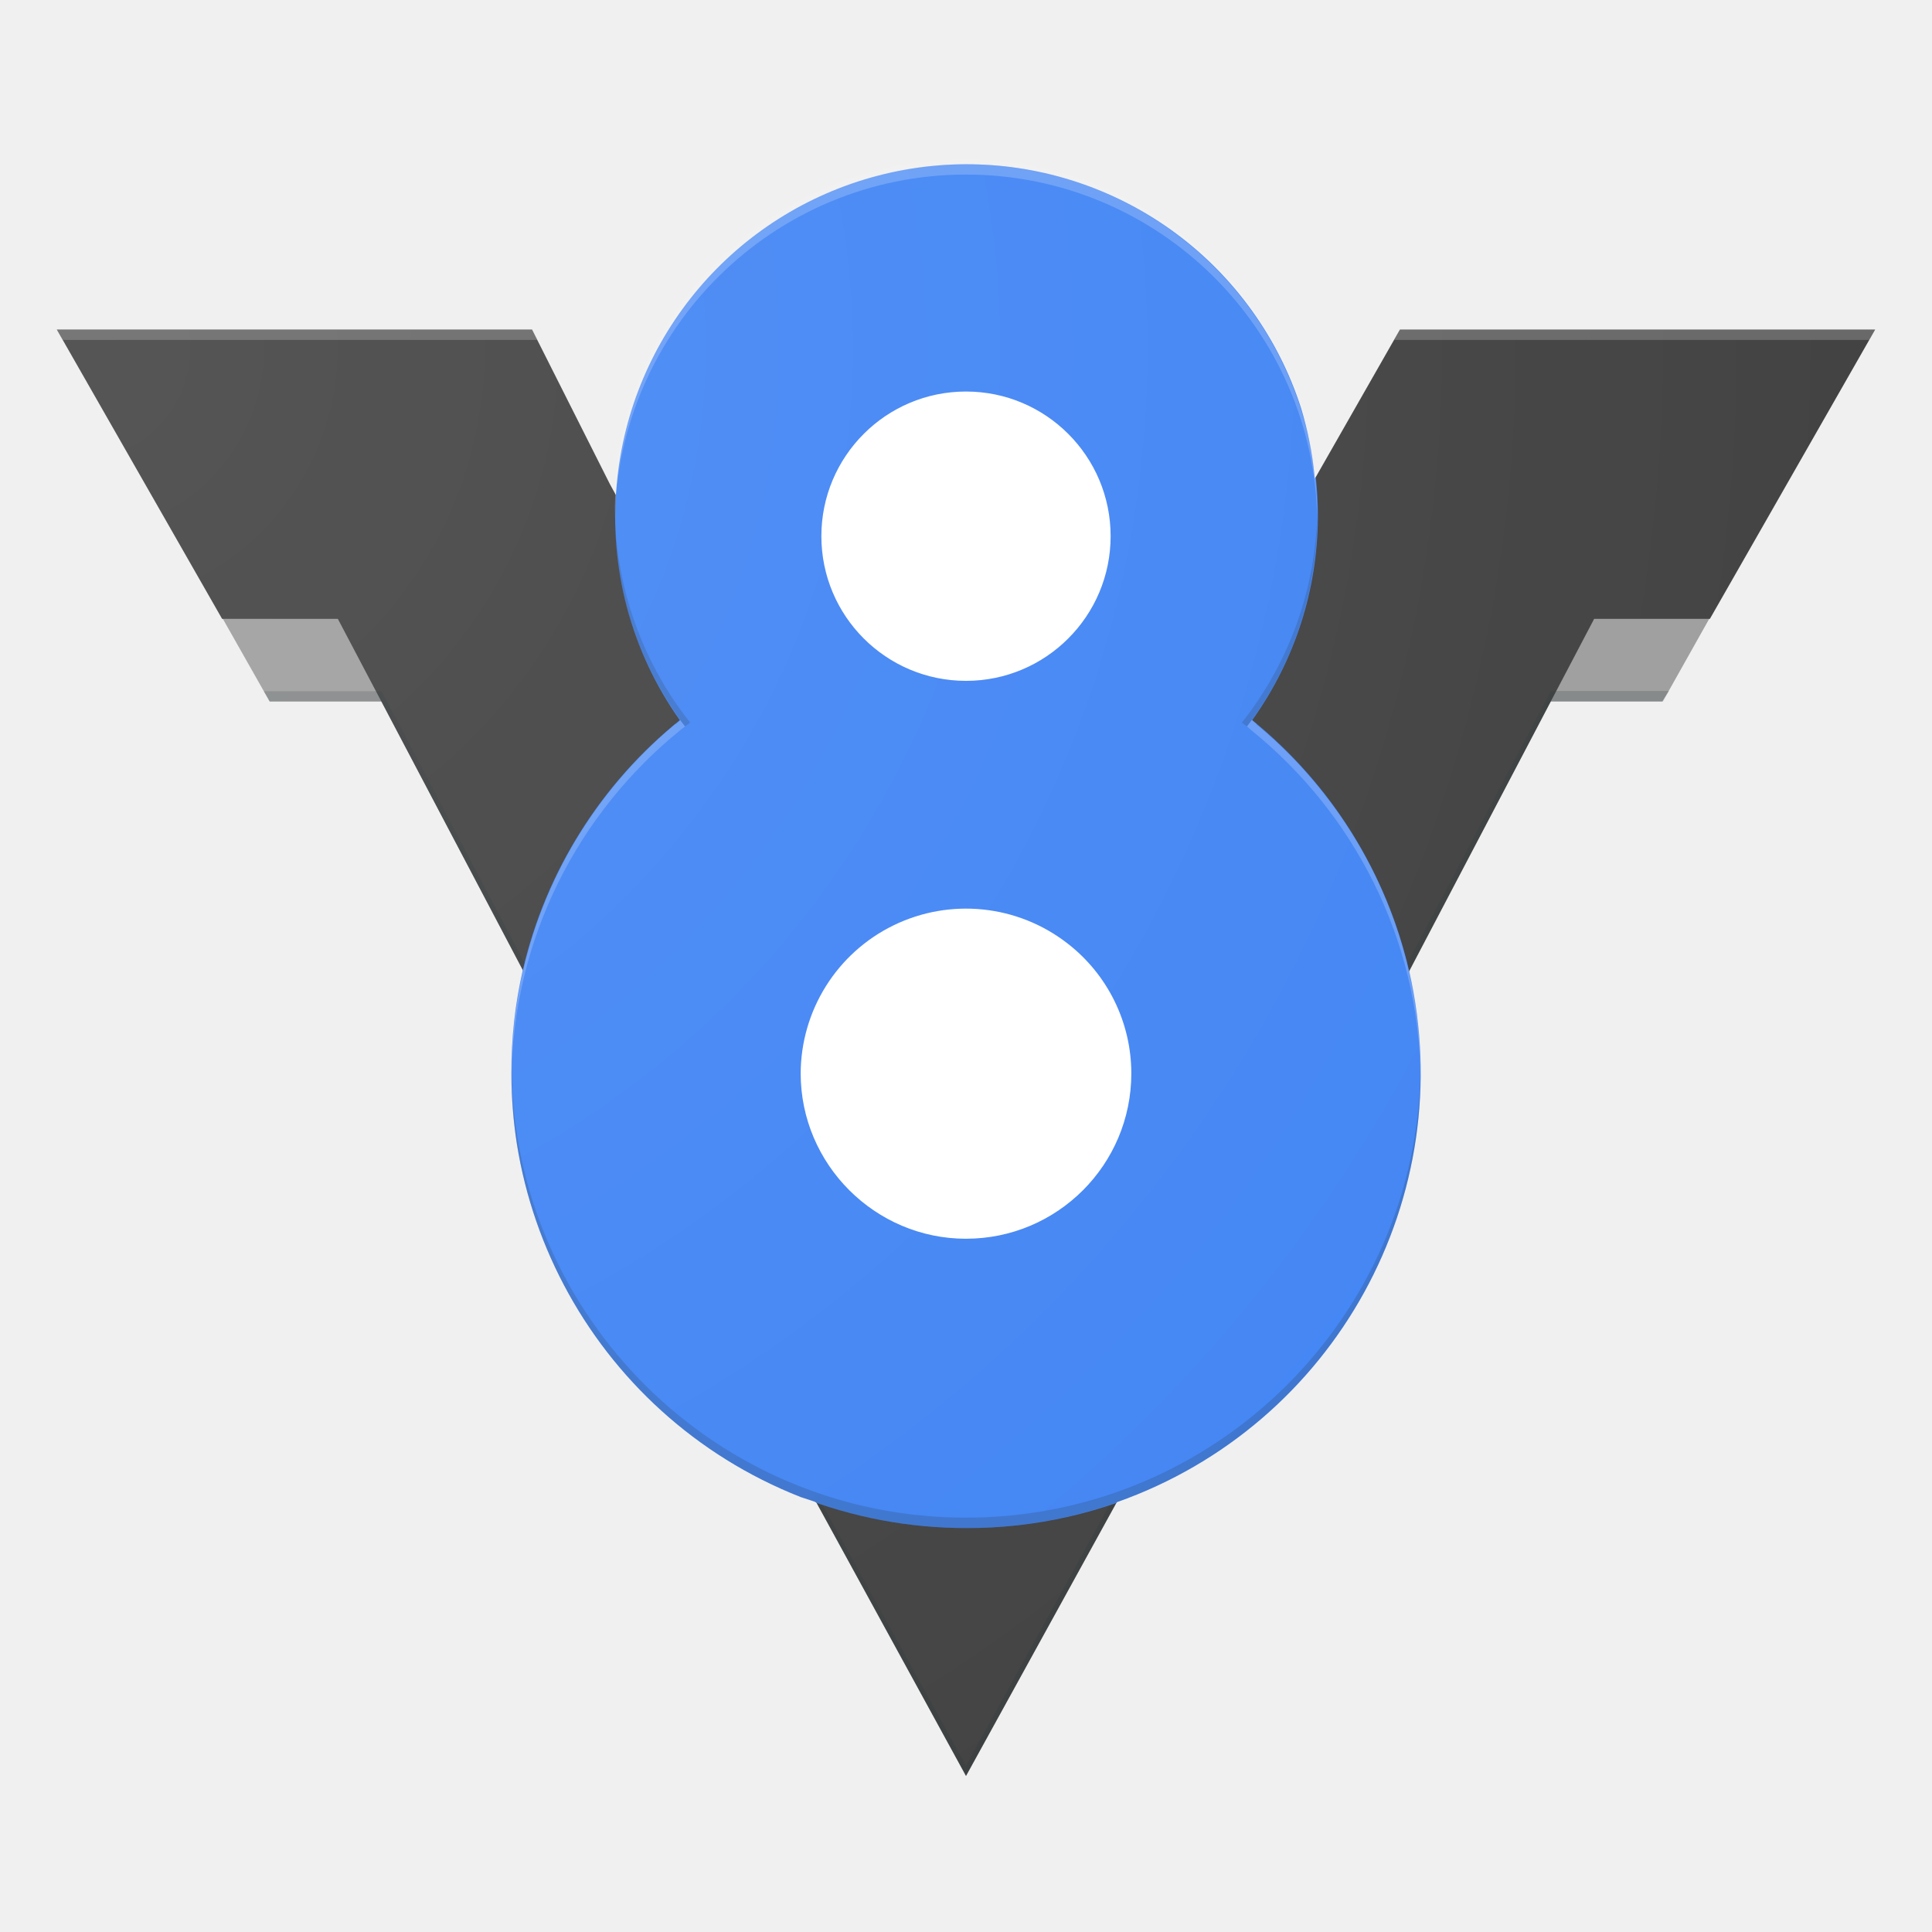
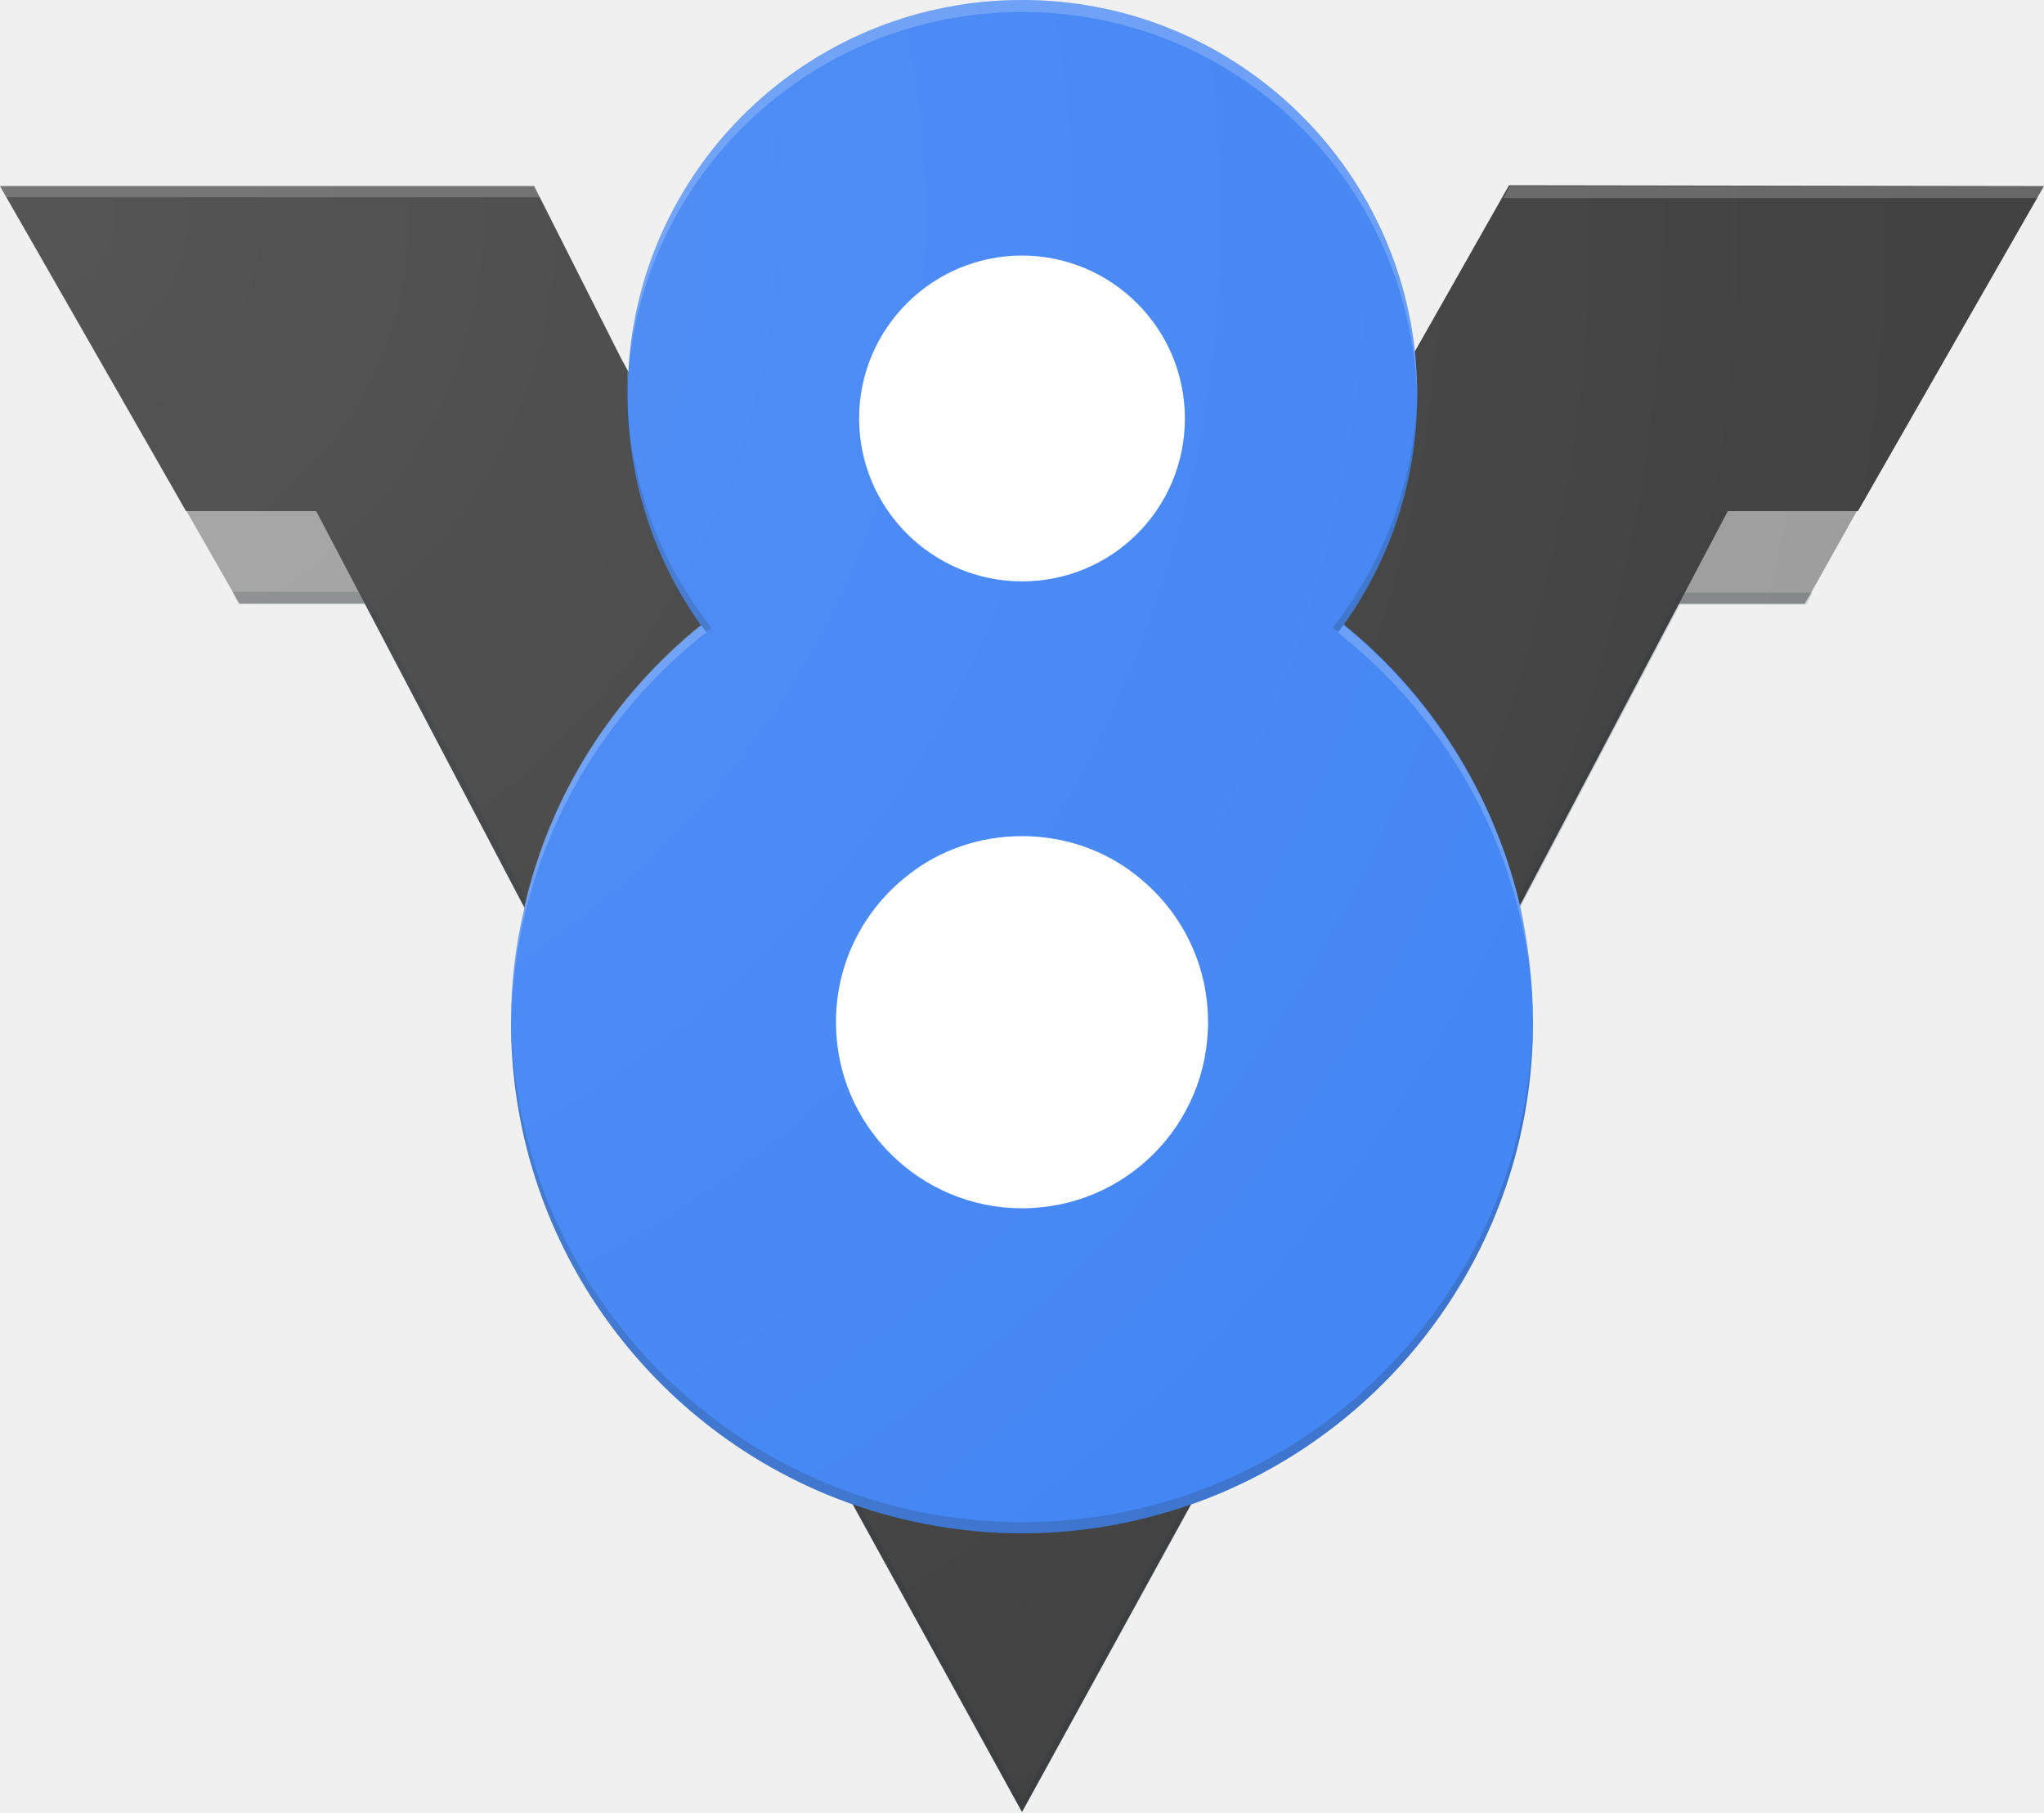
- <svg xmlns="http://www.w3.org/2000/svg" viewBox="0 0 128 128">
+ <svg xmlns="http://www.w3.org/2000/svg" width="256px" height="227px" viewBox="0 0 256 227" version="1.1" preserveAspectRatio="xMidYMid">
  <defs>
-     <clipPath id="a">
-       <path d="M14 40h100v7H14Zm0 0" />
-     </clipPath>
-     <clipPath id="b">
-       <path d="M124.234 21.836 113.285 41l-3.082 5.477h-7.39l-9.45 17.867c3.414 14.945-4.914 30.074-19.37 35.18L64 117.663l-9.926-18.14-1.027-.34c-13.926-5.48-21.754-20.32-18.41-34.91l-9.38-17.797h-7.39L14.715 41 3.765 21.836H35.25l5.137 10.2.273.136.067-.137C41.66 19.91 51.77 10.547 63.93 10.547c12.164 0 22.273 9.363 23.207 21.488l-.137.137-.07-.137 5.82-10.2Zm0 0" />
-     </clipPath>
-     <clipPath id="c">
-       <path d="M3 21h122v97H3Zm0 0" />
-     </clipPath>
-     <clipPath id="d">
-       <path d="M124.234 21.836 113.285 41l-3.082 5.477h-7.39l-9.45 17.867c3.414 14.945-4.914 30.074-19.37 35.18L64 117.663l-9.926-18.14-1.027-.34c-13.926-5.48-21.754-20.32-18.41-34.91l-9.38-17.797h-7.39L14.715 41 3.765 21.836H35.25l5.137 10.2.273.136.067-.137C41.66 19.91 51.77 10.547 63.93 10.547c12.164 0 22.273 9.363 23.207 21.488l-.137.137-.07-.137 5.82-10.2Zm0 0" />
-     </clipPath>
-     <clipPath id="e">
-       <path d="M3 21h122v2H3Zm0 0" />
-     </clipPath>
-     <clipPath id="f">
-       <path d="M124.234 21.836 113.285 41l-3.082 5.477h-7.39l-9.45 17.867c3.414 14.945-4.914 30.074-19.37 35.18L64 117.663l-9.926-18.14-1.027-.34c-13.926-5.48-21.754-20.32-18.41-34.91l-9.38-17.797h-7.39L14.715 41 3.765 21.836H35.25l5.137 10.2.273.136.067-.137C41.66 19.91 51.77 10.547 63.93 10.547c12.164 0 22.273 9.363 23.207 21.488l-.137.137-.07-.137 5.82-10.2Zm0 0" />
-     </clipPath>
-     <clipPath id="g">
-       <path d="M17 45h94v73H17Zm0 0" />
-     </clipPath>
-     <clipPath id="h">
-       <path d="M124.234 21.836 113.285 41l-3.082 5.477h-7.39l-9.45 17.867c3.414 14.945-4.914 30.074-19.37 35.18L64 117.663l-9.926-18.14-1.027-.34c-13.926-5.48-21.754-20.32-18.41-34.91l-9.38-17.797h-7.39L14.715 41 3.765 21.836H35.25l5.137 10.2.273.136.067-.137C41.66 19.91 51.77 10.547 63.93 10.547c12.164 0 22.273 9.363 23.207 21.488l-.137.137-.07-.137 5.82-10.2Zm0 0" />
-     </clipPath>
-     <clipPath id="i">
-       <path d="M52 25h24v58H52Zm0 0" />
-     </clipPath>
-     <clipPath id="j">
-       <path d="M124.234 21.836 113.285 41l-3.082 5.477h-7.39l-9.45 17.867c3.414 14.945-4.914 30.074-19.37 35.18L64 117.663l-9.926-18.14-1.027-.34c-13.926-5.48-21.754-20.32-18.41-34.91l-9.38-17.797h-7.39L14.715 41 3.765 21.836H35.25l5.137 10.2.273.136.067-.137C41.66 19.91 51.77 10.547 63.93 10.547c12.164 0 22.273 9.363 23.207 21.488l-.137.137-.07-.137 5.82-10.2Zm0 0" />
-     </clipPath>
-     <clipPath id="k">
-       <path d="M33 10h62v92H33Zm0 0" />
-     </clipPath>
-     <clipPath id="l">
-       <path d="M124.234 21.836 113.285 41l-3.082 5.477h-7.39l-9.45 17.867c3.414 14.945-4.914 30.074-19.37 35.18L64 117.663l-9.926-18.14-1.027-.34c-13.926-5.48-21.754-20.32-18.41-34.91l-9.38-17.797h-7.39L14.715 41 3.765 21.836H35.25l5.137 10.2.273.136.067-.137C41.66 19.91 51.77 10.547 63.93 10.547c12.164 0 22.273 9.363 23.207 21.488l-.137.137-.07-.137 5.82-10.2Zm0 0" />
-     </clipPath>
-     <clipPath id="m">
-       <path d="M33 10h62v62H33Zm0 0" />
-     </clipPath>
-     <clipPath id="n">
-       <path d="M124.234 21.836 113.285 41l-3.082 5.477h-7.39l-9.45 17.867c3.414 14.945-4.914 30.074-19.37 35.18L64 117.663l-9.926-18.14-1.027-.34c-13.926-5.48-21.754-20.32-18.41-34.91l-9.38-17.797h-7.39L14.715 41 3.765 21.836H35.25l5.137 10.2.273.136.067-.137C41.66 19.91 51.77 10.547 63.93 10.547c12.164 0 22.273 9.363 23.207 21.488l-.137.137-.07-.137 5.82-10.2Zm0 0" />
-     </clipPath>
-     <clipPath id="o">
-       <path d="M33 33h62v69H33Zm0 0" />
-     </clipPath>
-     <clipPath id="p">
-       <path d="M124.234 21.836 113.285 41l-3.082 5.477h-7.39l-9.45 17.867c3.414 14.945-4.914 30.074-19.37 35.18L64 117.663l-9.926-18.14-1.027-.34c-13.926-5.48-21.754-20.32-18.41-34.91l-9.38-17.797h-7.39L14.715 41 3.765 21.836H35.25l5.137 10.2.273.136.067-.137C41.66 19.91 51.77 10.547 63.93 10.547c12.164 0 22.273 9.363 23.207 21.488l-.137.137-.07-.137 5.82-10.2Zm0 0" />
-     </clipPath>
-     <radialGradient id="q" cx="78" cy="337" r="1854" fx="78" fy="337" gradientTransform="rotate(.277) scale(.06845)" gradientUnits="userSpaceOnUse">
-       <stop offset="0" stop-color="#fff" stop-opacity=".102" />
-       <stop offset="1" stop-color="#fff" stop-opacity="0" />
+     <radialGradient cx="1.278%" cy="11.379%" fx="1.278%" fy="11.379%" r="105.364%" gradientTransform="translate(0.012784,0.113787),scale(0.886328,1),translate(-0.012784,-0.113787)" id="radialGradient-1">
+       <stop stop-color="#FFFFFF" stop-opacity="0.1" offset="0%" />
+       <stop stop-color="#FFFFFF" stop-opacity="0" offset="100%" />
    </radialGradient>
  </defs>
-   <g clip-path="url(#a)">
-     <g clip-path="url(#b)">
-       <path fill="#9e9e9e" d="m104.727 40.316-2.942 6.16h8.348l.414-.683 3.078-5.477h-8.965Zm-81.59 0h-8.762l3.492 6.16h8.281Zm0 0" />
-     </g>
+   <g>
+     <path d="M214.5,62.5 L208.3,75.6 L226,75.6 L226.9,74.1 L233.4,62.5 L214.3,62.5 L214.5,62.5 Z M41.2,62.5 L22.5,62.5 L30,75.6 L47.5,75.6 L41.2,62.5 Z" fill="#9E9E9E" />
+     <polyline fill="#424242" points="256 23.3 232.7 64 216.4 64 190.3 113.5 128 226.9 65.6 113.5 39.6 64 23.3 64 0 23.3 66.9 23.3 77.8 44.9 113.3 109.6 127.8 136.2 141.8 109.6 176.7 44.9 189 23.2" />
+     <path d="M67.7,24.7 L0.8,24.7 L0,23.3 L66.9,23.3 L67.7,24.7 Z M189.1,23.3 L188.3,24.8 L255.2,24.8 L256,23.3 L189.1,23.3 Z" fill-opacity="0.2" fill="#FFFFFF" />
+     <polyline fill-opacity="0.2" fill="#263238" points="227 74.2 226.2 75.7 210.4 75.7 190.4 113.6 128 226.9 65.6 113.5 45.7 75.6 29.9 75.6 29.1 74.1 45.7 74.1 46.5 75.6 65.6 112 128 225.5 190.4 112.1 209.6 75.7 210.4 74.2" />
+     <path d="M152.7,128 C152.7,141.7 141.6,152.7 128,152.7 C114.4,152.7 103.3,141.6 103.3,128 C103.3,114.4 114.4,103.3 128,103.3 C141.7,103.3 152.7,114.3 152.7,128 Z M149.8,52.4 C149.8,64.4 140,74.2 128,74.2 C116,74.2 106.2,64.4 106.2,52.4 C106.2,40.4 116,30.5 128,30.5 C140,30.5 149.8,40.3 149.8,52.4 Z" fill="#FFFFFF" />
+     <path d="M190.4,113.5 C187.1,99.4 179.2,87 168.3,78.2 C174.1,70.1 177.5,60.2 177.5,49.4 C177.5,47.9 177.4,46.4 177.3,44.9 C175,19.7 153.8,0 128,0 C102.2,0 81,19.7 78.8,44.9 C78.7,46.4 78.6,47.9 78.6,49.5 C78.6,60.2 82,70.2 87.8,78.3 C76.9,87.1 68.9,99.4 65.7,113.6 C64.6,118.2 64,123 64,128 C64,155.1 80.9,178.3 104.7,187.6 C111.9,190.4 119.8,192 128,192 C136.2,192 144.1,190.4 151.3,187.6 C175.1,178.3 192,155.1 192,128 C192,123 191.4,118.2 190.4,113.5 Z M128,32 C139.2,32 148.4,41.1 148.4,52.4 C148.4,63.7 139.3,72.8 128,72.8 C116.8,72.8 107.6,63.7 107.6,52.4 C107.6,41.1 116.8,32 128,32 Z M128,151.3 C115.2,151.3 104.7,140.9 104.7,128 C104.7,120.5 108.2,113.9 113.7,109.6 C117.6,106.5 122.6,104.7 128,104.7 C133.4,104.7 138.4,106.5 142.3,109.6 C147.8,113.9 151.3,120.5 151.3,128 C151.3,140.9 140.9,151.3 128,151.3 Z" fill="#4285F4" />
+     <path d="M177.5,49.5 L177.5,50.2 C177,23.2 155.1,1.5 128,1.5 C100.9,1.5 78.9,23.2 78.5,50.2 L78.5,49.5 C78.5,22.1 100.7,0 128,0 C155.3,0 177.5,22.1 177.5,49.5 Z M87.1,78.8 C73,90.5 64,108.2 64,128 L64,128.7 C64.2,108.9 73.5,91.2 87.8,79.7 L88.5,79.2 L87.8,78.3 L87.1,78.8 Z M168.9,78.8 L168.3,78.3 L167.6,79.2 L168.3,79.8 C182.6,91.4 191.9,109 192.1,128.8 L192.1,128 C192,108.2 183,90.5 168.9,78.8 Z" fill-opacity="0.2" fill="#FFFFFF" />
+     <path d="M192,127.3 L192,128 C192,163.3 163.3,192 128,192 C92.7,192 64,163.3 64,128 L64,127.3 C64.4,162.3 92.9,190.6 128,190.6 C163.1,190.6 191.6,162.3 192,127.3 Z M78.5,48.7 L78.5,49.4 C78.5,60.5 82.2,70.8 88.4,79.1 C88.6,79 88.9,78.8 89.1,78.6 C82.6,70.4 78.7,60 78.5,48.7 Z M177.5,48.7 C177.3,60 173.4,70.3 166.9,78.6 C167.2,78.8 167.4,79 167.6,79.1 C173.8,71 177.5,60.6 177.5,49.4 L177.5,48.7 Z" fill-opacity="0.2" fill="#263238" />
+     <path d="M256,23.3 L232.7,64 L226.1,75.6 L210.3,75.6 L190.3,113.5 C191.4,118.2 191.9,123 191.9,128 C191.9,155.1 175,178.3 151.2,187.6 C150.5,187.9 149.7,188.2 149,188.4 L128,226.9 L106.8,188.4 C106.1,188.2 105.3,187.9 104.6,187.6 C80.9,178.2 64,155.1 64,128 C64,123 64.6,118.2 65.6,113.5 L45.7,75.6 L30,75.6 L23.3,64 L0,23.3 L66.9,23.3 L77.8,44.9 L78.4,45.3 C78.4,45.2 78.6,45.1 78.6,44.9 C80.9,19.7 102.1,0 127.9,0 C153.7,0 174.9,19.7 177.2,44.9 C177.2,45 176.9,45.1 176.9,45.2 L176.8,44.9 L189.1,23.2 L256,23.2 L256,23.3 Z" fill="url(#radialGradient-1)" />
  </g>
-   <g clip-path="url(#c)">
-     <g clip-path="url(#d)">
-       <path fill="#424242" d="M124.234 21.836 113.285 41h-7.668L93.363 64.344 64 117.664l-29.363-53.39L22.383 41h-7.668L3.765 21.836H35.25l5.137 10.2 16.699 30.456L63.93 75.02l6.574-12.528L86.93 32.035l5.82-10.2" />
-     </g>
-   </g>
-   <g clip-path="url(#e)">
-     <g clip-path="url(#f)">
-       <path fill="#fff" fill-opacity=".2" d="M35.633 22.52H4.148l-.382-.684H35.25Zm57.117-.684-.379.684h31.473l.39-.684Zm0 0" />
-     </g>
-   </g>
-   <g clip-path="url(#g)">
-     <g clip-path="url(#h)">
-       <path fill="#263238" fill-opacity=".2" d="m110.574 45.777-.398.7h-7.434l-9.398 17.832L64 117.664 34.656 64.293l-9.379-17.816h-7.441l-.383-.684h7.824l.364.684 9.015 17.132L64 116.98l29.344-53.355 9.406-17.848" />
-     </g>
-   </g>
-   <g clip-path="url(#i)">
-     <g clip-path="url(#j)">
-       <path fill="#fff" d="M75.637 71.117c0 6.43-5.211 11.637-11.637 11.637s-11.637-5.207-11.637-11.637c0-6.426 5.211-11.637 11.637-11.637s11.637 5.211 11.637 11.637Zm-1.371-35.594c0 5.672-4.594 10.27-10.266 10.27s-10.266-4.598-10.266-10.27c0-5.668 4.594-10.265 10.266-10.265s10.266 4.597 10.266 10.265Zm0 0" />
-     </g>
-   </g>
-   <g clip-path="url(#k)">
-     <g clip-path="url(#l)">
-       <path fill="#4285f4" d="M93.363 64.344A30.215 30.215 0 0 0 82.961 47.71a23.274 23.274 0 0 0-24.805-36.07 23.277 23.277 0 0 0-17.293 20.394 23.225 23.225 0 0 0 4.176 15.676 30.027 30.027 0 0 0-10.402 16.562 29.69 29.69 0 0 0-.754 6.844c0 12.735 7.941 23.684 19.164 28.067A30.195 30.195 0 0 0 64 101.238a30.045 30.045 0 0 0 23.617-11.34 30.047 30.047 0 0 0 5.746-25.554ZM64 25.94c5.293 0 9.582 4.293 9.582 9.582 0 5.293-4.289 9.586-9.582 9.586-5.293 0-9.582-4.293-9.582-9.586 0-5.289 4.289-9.582 9.582-9.582Zm0 56.13c-6.023 0-10.953-4.93-10.953-10.954a10.956 10.956 0 0 1 6.148-9.808 10.957 10.957 0 0 1 11.512 1.183 10.895 10.895 0 0 1 4.246 8.625c0 6.051-4.906 10.953-10.953 10.953Zm0 0" />
-     </g>
-   </g>
-   <g clip-path="url(#m)">
-     <g clip-path="url(#n)">
-       <path fill="#fff" fill-opacity=".2" d="M87.273 34.156v.344C87.082 21.8 76.73 11.566 64 11.566S40.91 21.801 40.727 34.5v-.344c0-12.855 10.418-23.273 23.273-23.273S87.273 21.3 87.273 34.156ZM44.766 47.95c-6.641 5.508-10.883 13.848-10.883 23.168v.344c.101-9.324 4.449-17.625 11.183-23.082l.317-.254-.317-.41-.3.273Zm38.468 0-.3-.254-.317.43.317.277c6.742 5.473 11.09 13.758 11.183 23.067v-.344c0-9.309-4.242-17.66-10.883-23.137Zm0 0" />
-     </g>
-   </g>
-   <g clip-path="url(#o)">
-     <g clip-path="url(#p)">
-       <path fill="#263238" fill-opacity=".2" d="M94.117 70.777v.34c0 16.633-13.484 30.121-30.117 30.121-16.633 0-30.117-13.488-30.117-30.12v-.34C34.066 87.253 47.484 100.55 64 100.55s29.934-13.297 30.117-29.774Zm-53.39-36.965v.344a23.152 23.152 0 0 0 4.656 13.965c.11-.07.219-.164.34-.246a23.197 23.197 0 0 1-4.996-14.063Zm46.546 0a23.197 23.197 0 0 1-4.996 14.063c.121.082.23.168.34.25 2.922-3.832 4.656-8.691 4.656-13.96Zm0 0" />
-     </g>
-   </g>
-   <path fill="url(#q)" d="M124.234 21.836 113.285 41l-3.082 5.477h-7.46l-9.38 17.867c3.414 14.945-4.914 30.074-19.37 35.18L64 117.663l-9.926-18.14-1.027-.34c-13.926-5.48-21.754-20.32-18.41-34.91l-9.38-17.797h-7.39L14.715 41 3.765 21.836H35.25l5.137 10.2.273.136.067-.137C41.66 19.91 51.77 10.547 63.93 10.547c12.164 0 22.273 9.363 23.207 21.488l-.137.137-.07-.137 5.82-10.2Zm0 0" />
</svg>
